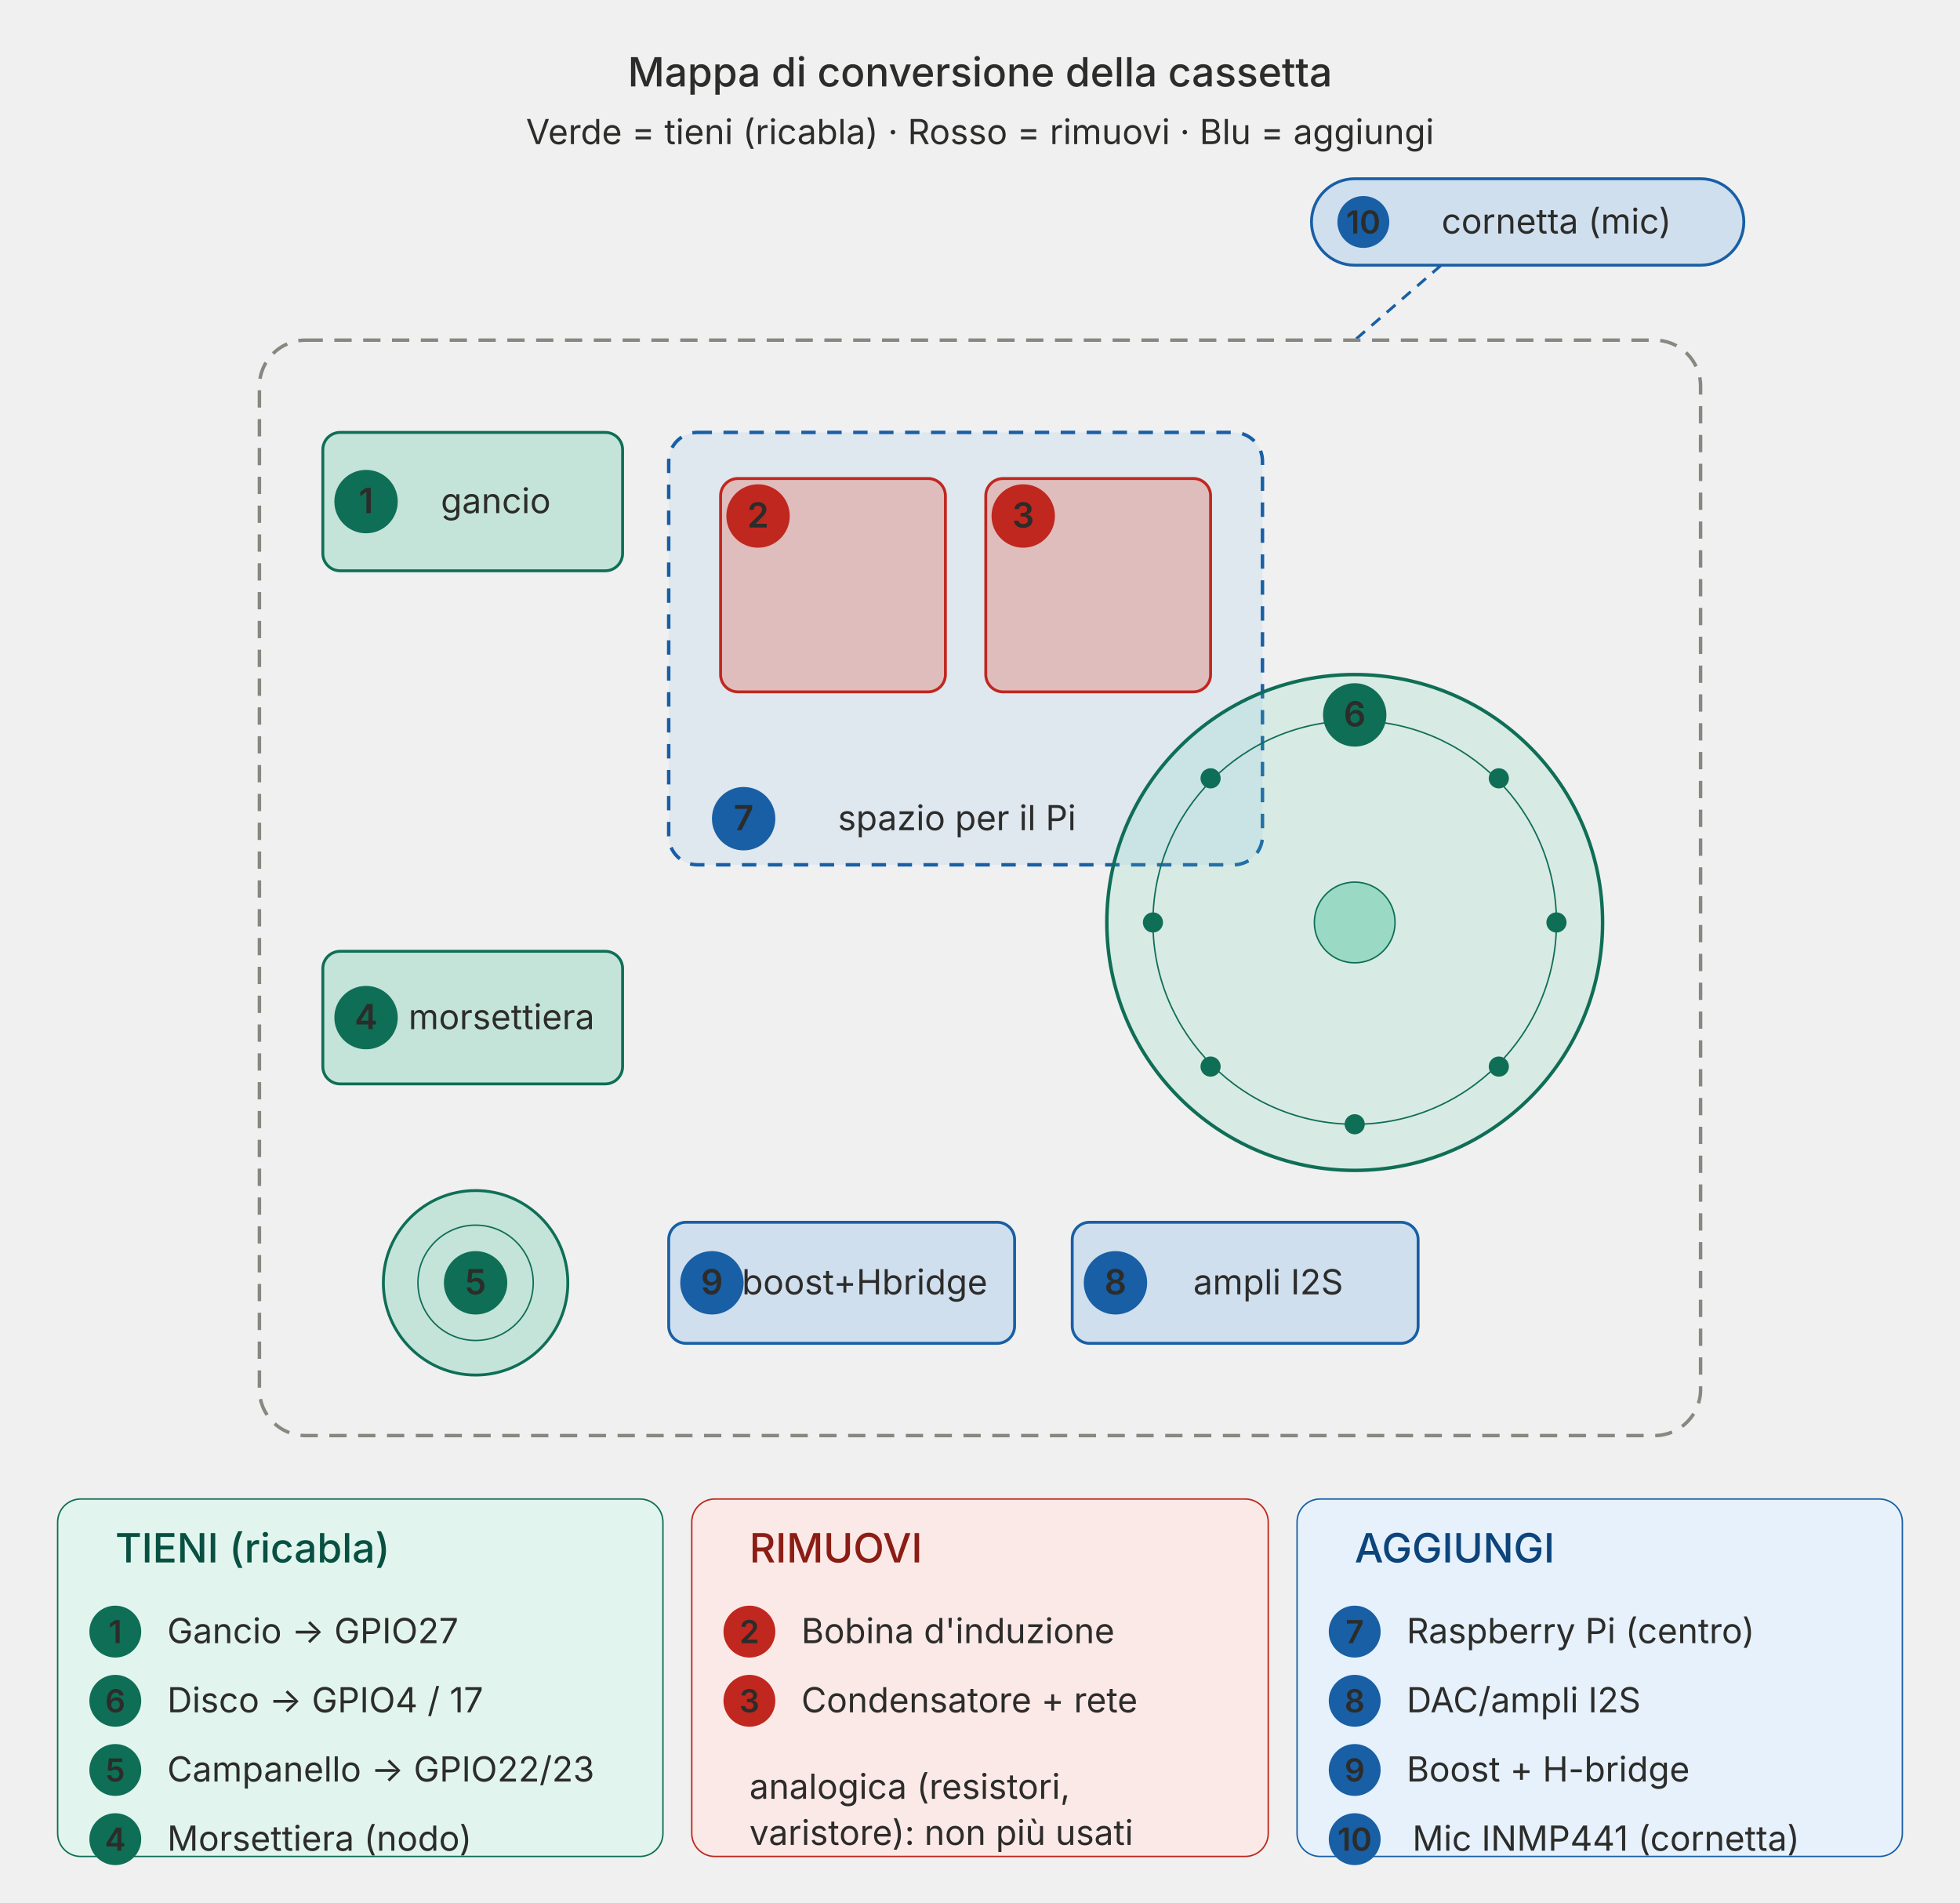
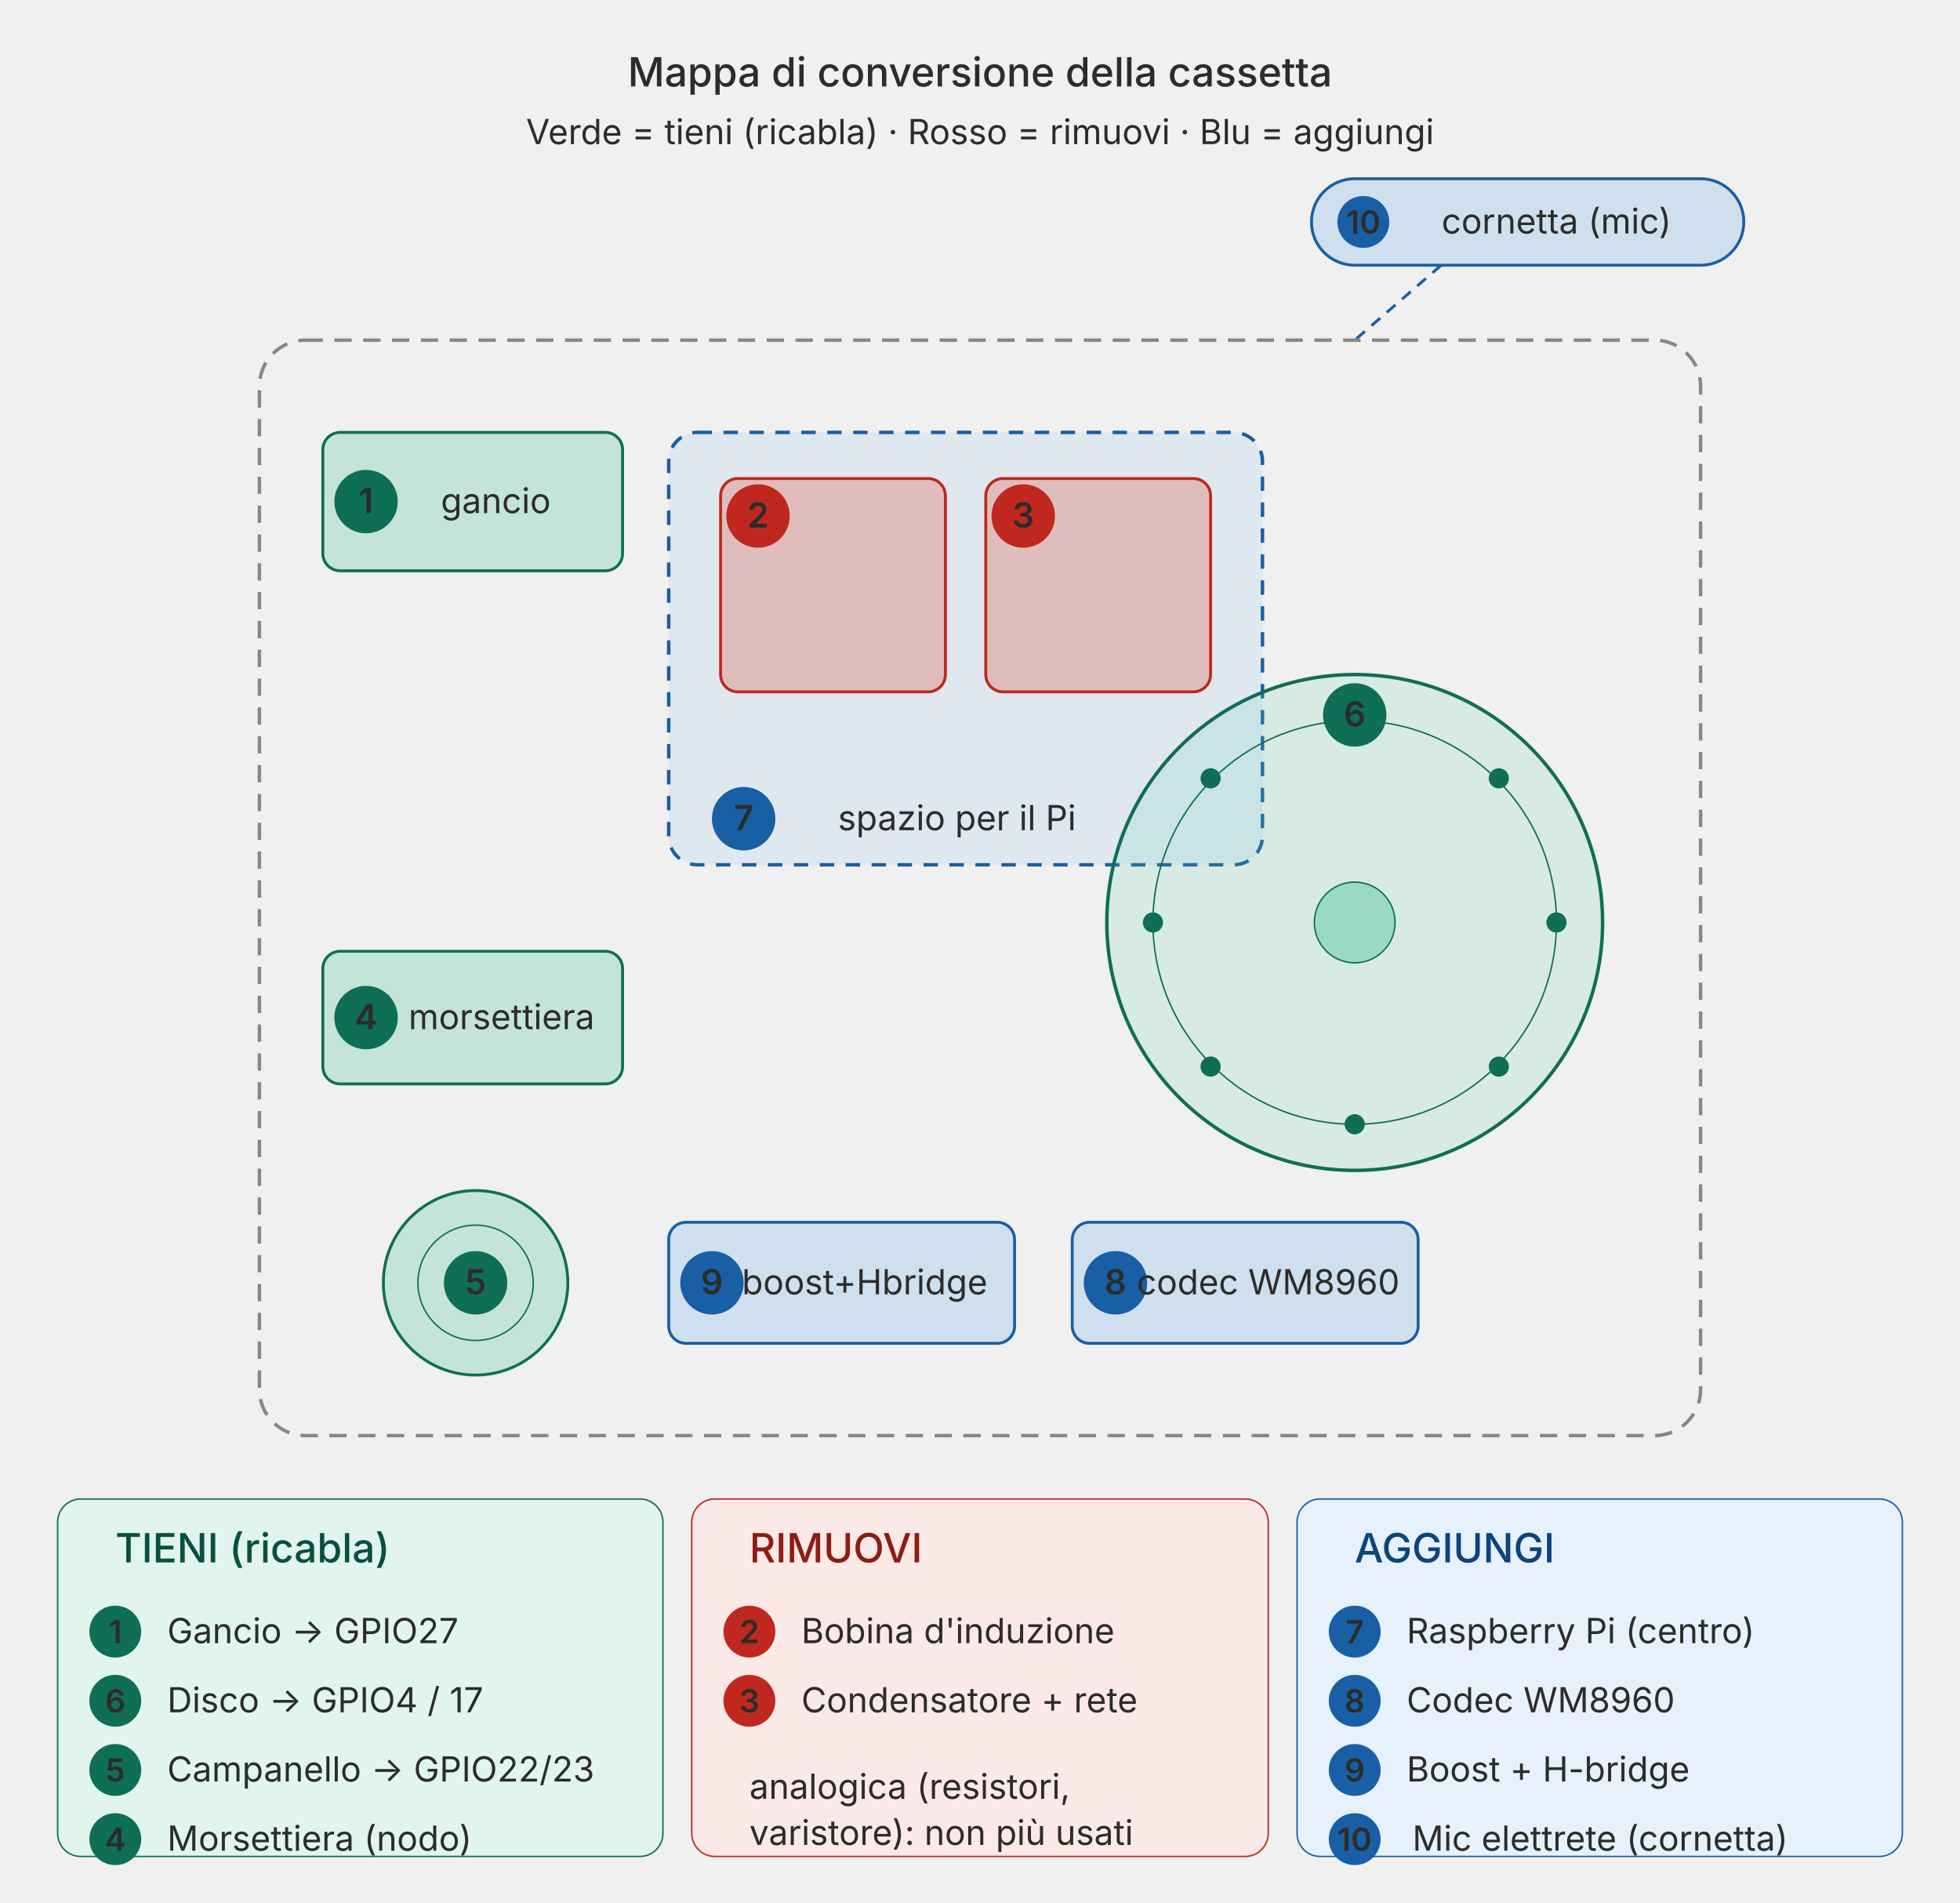
<svg xmlns="http://www.w3.org/2000/svg" viewBox="0 0 680 660" role="img" aria-label="Mappa di conversione: tieni, rimuovi, aggiungi">
  <style>
  text { font-family: -apple-system, BlinkMacSystemFont, "Segoe UI", sans-serif; fill: #2C2C2A; }
  .t { font-size: 14px; }
  .ts { font-size: 12px; }
  .th { font-size: 14px; font-weight: 500; }
  .c-teal rect { fill: #E1F5EE; stroke: #0F6E56; }
  .c-teal .th, .c-teal .t { fill: #085041; }
  .c-teal .ts { fill: #0F6E56; }
  .c-red rect { fill: #FBE9E7; stroke: #C0271E; }
  .c-red .th, .c-red .t { fill: #8C1D14; }
  .c-red .ts { fill: #C0271E; }
  .c-blue rect { fill: #E6F1FB; stroke: #185FA5; }
  .c-blue .th, .c-blue .t { fill: #0C447C; }
  .c-blue .ts { fill: #185FA5; }
  @media (prefers-color-scheme: dark) {
    text { fill: #D3D1C7; }
    .c-teal rect { fill: #085041; stroke: #5DCAA5; }
    .c-teal .th, .c-teal .t { fill: #E1F5EE; }
    .c-teal .ts { fill: #5DCAA5; }
    .c-red rect { fill: #7A1B14; stroke: #F0A89F; }
    .c-red .th, .c-red .t { fill: #FBE9E7; }
    .c-red .ts { fill: #F0A89F; }
    .c-blue rect { fill: #0C447C; stroke: #85B7EB; }
    .c-blue .th, .c-blue .t { fill: #E6F1FB; }
    .c-blue .ts { fill: #85B7EB; }
  }
</style>
  <text class="th" x="340" y="30" text-anchor="middle">Mappa di conversione della cassetta</text>
  <text class="ts" x="340" y="50" text-anchor="middle">Verde = tieni (ricabla) · Rosso = rimuovi · Blu = aggiungi</text>
  <g>
    <rect x="455" y="62" width="150" height="30" rx="15" fill="#85B7EB" fill-opacity="0.30" stroke="#185FA5" stroke-width="1" />
    <circle cx="473" cy="77" r="9" fill="#185FA5" />
    <text x="473" y="81" text-anchor="middle" font-size="11" font-weight="600" fill="#fff">10</text>
    <text class="ts" x="540" y="81" text-anchor="middle">cornetta (mic)</text>
  </g>
  <line x1="500" y1="92" x2="470" y2="118" stroke="#185FA5" stroke-width="1" stroke-dasharray="4 3" />
  <rect x="90" y="118" width="500" height="380" rx="16" fill="none" stroke="#888780" stroke-width="1.2" stroke-dasharray="6 4" />
  <rect x="232" y="150" width="206" height="150" rx="10" fill="#85B7EB" fill-opacity="0.16" stroke="#185FA5" stroke-width="1.2" stroke-dasharray="5 4" />
  <circle cx="258" cy="284" r="11" fill="#185FA5" />
  <text x="258" y="288" text-anchor="middle" font-size="12" font-weight="600" fill="#fff">7</text>
  <text class="ts" x="332" y="288" text-anchor="middle">spazio per il Pi</text>
  <rect x="250" y="166" width="78" height="74" rx="6" fill="#E0503A" fill-opacity="0.28" stroke="#C0271E" stroke-width="1" />
  <circle cx="263" cy="179" r="11" fill="#C0271E" />
  <text x="263" y="183" text-anchor="middle" font-size="12" font-weight="600" fill="#fff">2</text>
  <rect x="342" y="166" width="78" height="74" rx="6" fill="#E0503A" fill-opacity="0.28" stroke="#C0271E" stroke-width="1" />
  <circle cx="355" cy="179" r="11" fill="#C0271E" />
  <text x="355" y="183" text-anchor="middle" font-size="12" font-weight="600" fill="#fff">3</text>
  <rect x="112" y="150" width="104" height="48" rx="6" fill="#5DCAA5" fill-opacity="0.30" stroke="#0F6E56" stroke-width="1" />
  <circle cx="127" cy="174" r="11" fill="#0F6E56" />
  <text x="127" y="178" text-anchor="middle" font-size="12" font-weight="600" fill="#fff">1</text>
  <text class="ts" x="172" y="178" text-anchor="middle">gancio</text>
  <rect x="112" y="330" width="104" height="46" rx="6" fill="#5DCAA5" fill-opacity="0.30" stroke="#0F6E56" stroke-width="1" />
  <circle cx="127" cy="353" r="11" fill="#0F6E56" />
  <text x="127" y="357" text-anchor="middle" font-size="12" font-weight="600" fill="#fff">4</text>
  <text class="ts" x="174" y="357" text-anchor="middle">morsettiera</text>
  <circle cx="470" cy="320" r="86" fill="#5DCAA5" fill-opacity="0.16" stroke="#0F6E56" stroke-width="1.2" />
  <circle cx="470" cy="320" r="70" fill="none" stroke="#0F6E56" stroke-width="0.5" />
  <circle cx="470" cy="320" r="14" fill="#5DCAA5" fill-opacity="0.5" stroke="#0F6E56" stroke-width="0.5" />
  <g fill="#0F6E56">
    <circle cx="470" cy="250" r="3.5" />
    <circle cx="520" cy="270" r="3.5" />
    <circle cx="540" cy="320" r="3.5" />
    <circle cx="520" cy="370" r="3.5" />
    <circle cx="470" cy="390" r="3.5" />
    <circle cx="420" cy="370" r="3.5" />
    <circle cx="400" cy="320" r="3.5" />
    <circle cx="420" cy="270" r="3.5" />
  </g>
  <circle cx="470" cy="248" r="11" fill="#0F6E56" />
  <text x="470" y="252" text-anchor="middle" font-size="12" font-weight="600" fill="#fff">6</text>
  <circle cx="165" cy="445" r="32" fill="#5DCAA5" fill-opacity="0.30" stroke="#0F6E56" stroke-width="1" />
  <circle cx="165" cy="445" r="20" fill="none" stroke="#0F6E56" stroke-width="0.5" />
  <circle cx="165" cy="445" r="11" fill="#0F6E56" />
  <text x="165" y="449" text-anchor="middle" font-size="12" font-weight="600" fill="#fff">5</text>
  <rect x="232" y="424" width="120" height="42" rx="6" fill="#85B7EB" fill-opacity="0.30" stroke="#185FA5" stroke-width="1" />
  <circle cx="247" cy="445" r="11" fill="#185FA5" />
  <text x="247" y="449" text-anchor="middle" font-size="12" font-weight="600" fill="#fff">9</text>
  <text class="ts" x="300" y="449" text-anchor="middle">boost+Hbridge</text>
  <rect x="372" y="424" width="120" height="42" rx="6" fill="#85B7EB" fill-opacity="0.30" stroke="#185FA5" stroke-width="1" />
  <circle cx="387" cy="445" r="11" fill="#185FA5" />
  <text x="387" y="449" text-anchor="middle" font-size="12" font-weight="600" fill="#fff">8</text>
-   <text class="ts" x="440" y="449" text-anchor="middle">ampli I2S</text>
+   <text class="ts" x="440" y="449" text-anchor="middle">codec WM8960</text>
  <g class="c-teal">
    <rect x="20" y="520" width="210" height="124" rx="8" stroke-width="0.5" />
    <text class="th" x="40" y="542">TIENI (ricabla)</text>
  </g>
  <g>
    <circle cx="40" cy="566" r="9" fill="#0F6E56" />
    <text x="40" y="570" text-anchor="middle" font-size="11" font-weight="600" fill="#fff">1</text>
    <text class="ts" x="58" y="570">Gancio -&gt; GPIO27</text>
  </g>
  <g>
    <circle cx="40" cy="590" r="9" fill="#0F6E56" />
    <text x="40" y="594" text-anchor="middle" font-size="11" font-weight="600" fill="#fff">6</text>
    <text class="ts" x="58" y="594">Disco -&gt; GPIO4 / 17</text>
  </g>
  <g>
    <circle cx="40" cy="614" r="9" fill="#0F6E56" />
    <text x="40" y="618" text-anchor="middle" font-size="11" font-weight="600" fill="#fff">5</text>
    <text class="ts" x="58" y="618">Campanello -&gt; GPIO22/23</text>
  </g>
  <g>
    <circle cx="40" cy="638" r="9" fill="#0F6E56" />
    <text x="40" y="642" text-anchor="middle" font-size="11" font-weight="600" fill="#fff">4</text>
    <text class="ts" x="58" y="642">Morsettiera (nodo)</text>
  </g>
  <g class="c-red">
    <rect x="240" y="520" width="200" height="124" rx="8" stroke-width="0.5" />
    <text class="th" x="260" y="542">RIMUOVI</text>
  </g>
  <g>
    <circle cx="260" cy="566" r="9" fill="#C0271E" />
    <text x="260" y="570" text-anchor="middle" font-size="11" font-weight="600" fill="#fff">2</text>
    <text class="ts" x="278" y="570">Bobina d'induzione</text>
  </g>
  <g>
    <circle cx="260" cy="590" r="9" fill="#C0271E" />
    <text x="260" y="594" text-anchor="middle" font-size="11" font-weight="600" fill="#fff">3</text>
    <text class="ts" x="278" y="594">Condensatore + rete</text>
  </g>
  <text class="ts" x="260" y="624">analogica (resistori,</text>
  <text class="ts" x="260" y="640">varistore): non più usati</text>
  <g class="c-blue">
    <rect x="450" y="520" width="210" height="124" rx="8" stroke-width="0.5" />
    <text class="th" x="470" y="542">AGGIUNGI</text>
  </g>
  <g>
    <circle cx="470" cy="566" r="9" fill="#185FA5" />
    <text x="470" y="570" text-anchor="middle" font-size="11" font-weight="600" fill="#fff">7</text>
    <text class="ts" x="488" y="570">Raspberry Pi (centro)</text>
  </g>
  <g>
    <circle cx="470" cy="590" r="9" fill="#185FA5" />
    <text x="470" y="594" text-anchor="middle" font-size="11" font-weight="600" fill="#fff">8</text>
-     <text class="ts" x="488" y="594">DAC/ampli I2S</text>
+     <text class="ts" x="488" y="594">Codec WM8960</text>
  </g>
  <g>
    <circle cx="470" cy="614" r="9" fill="#185FA5" />
    <text x="470" y="618" text-anchor="middle" font-size="11" font-weight="600" fill="#fff">9</text>
    <text class="ts" x="488" y="618">Boost + H-bridge</text>
  </g>
  <g>
    <circle cx="470" cy="638" r="9" fill="#185FA5" />
    <text x="470" y="642" text-anchor="middle" font-size="11" font-weight="600" fill="#fff">10</text>
-     <text class="ts" x="490" y="642">Mic INMP441 (cornetta)</text>
+     <text class="ts" x="490" y="642">Mic elettrete (cornetta)</text>
  </g>
</svg>
